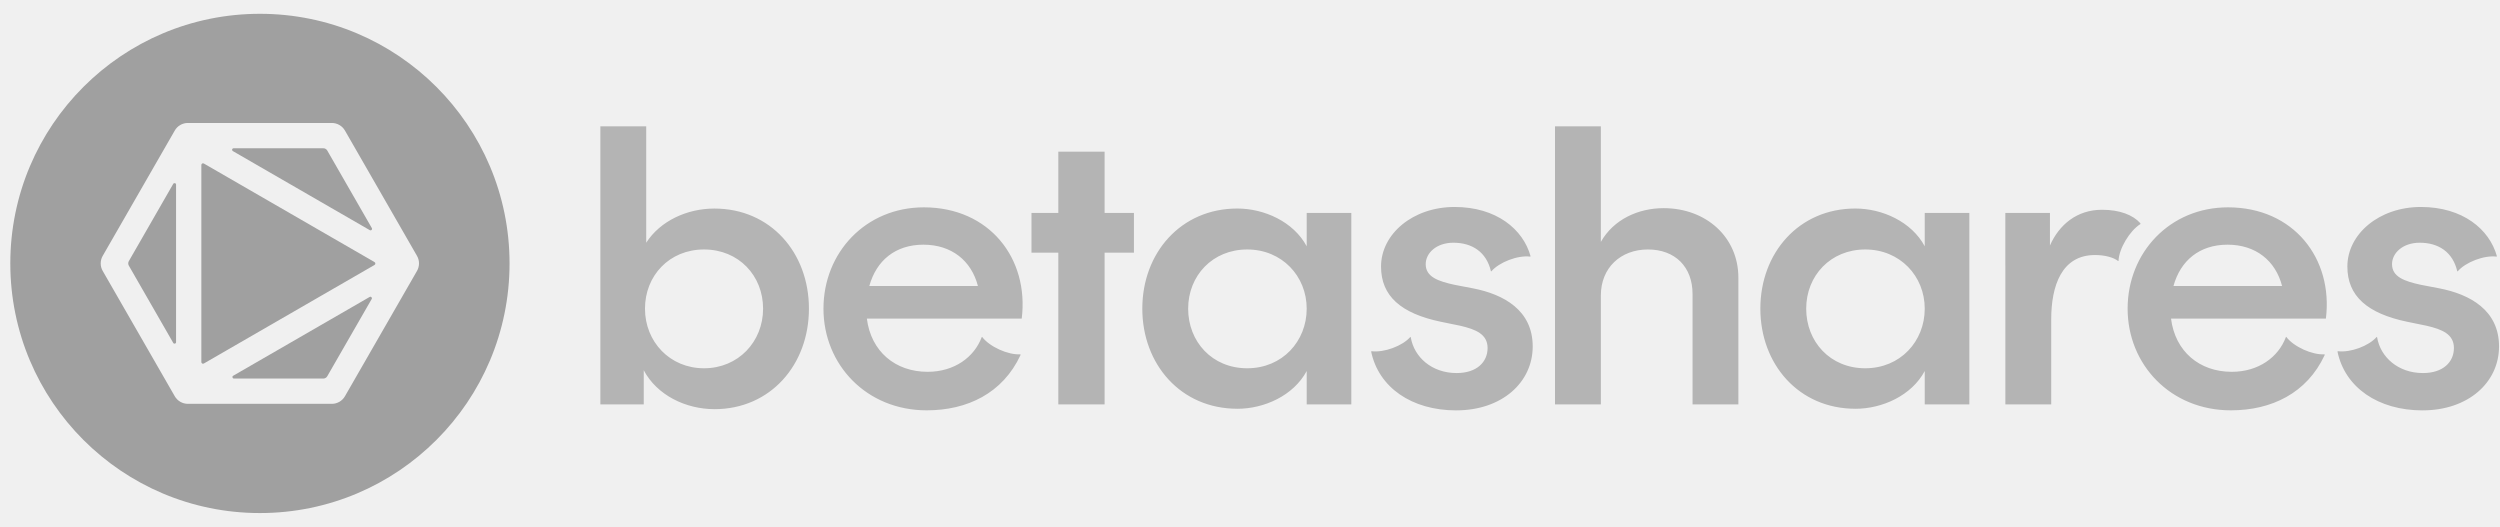
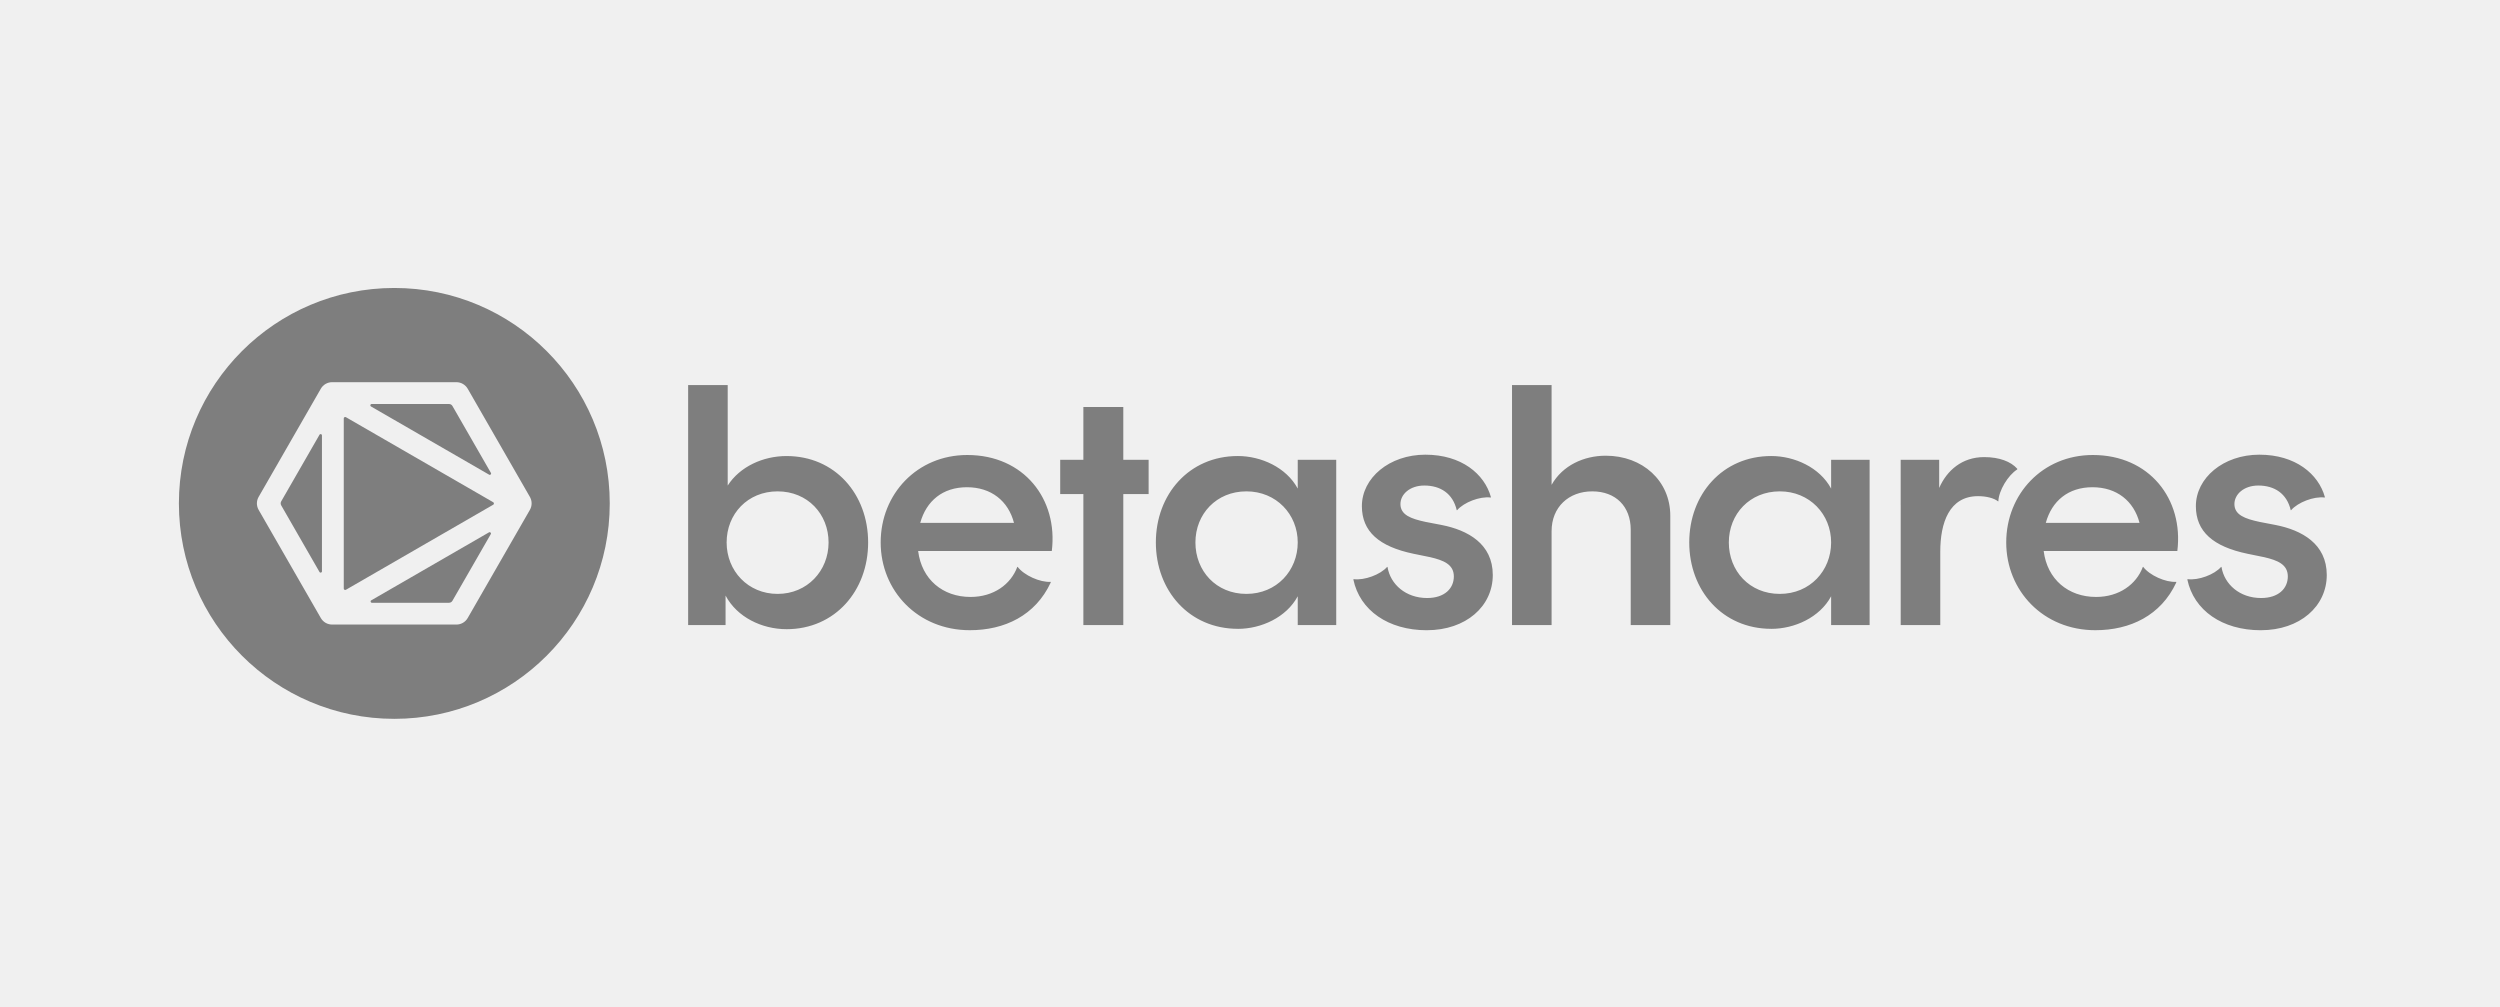
- <svg xmlns="http://www.w3.org/2000/svg" width="171" height="36" viewBox="0 0 171 36" fill="none">
-   <g clip-path="url(#clip0_117_159)">
-     <path fill-rule="evenodd" clip-rule="evenodd" d="M34.853 18.018C34.853 27.448 27.209 35.093 17.779 35.093C8.349 35.093 0.705 27.448 0.705 18.018C0.705 8.589 8.349 0.944 17.779 0.944C27.209 0.944 34.853 8.589 34.853 18.018ZM13.942 11.184C13.867 11.141 13.772 11.196 13.772 11.283V24.766C13.772 24.785 13.778 24.805 13.787 24.822C13.797 24.839 13.812 24.854 13.829 24.864C13.846 24.874 13.866 24.879 13.885 24.879C13.905 24.879 13.925 24.874 13.942 24.864L25.618 18.123C25.693 18.08 25.693 17.969 25.618 17.926L13.942 11.184ZM15.979 10.141C15.875 10.141 15.837 10.281 15.928 10.334H15.926L25.292 15.742C25.385 15.796 25.488 15.693 25.434 15.602L22.385 10.297C22.33 10.2 22.227 10.141 22.117 10.141H15.979ZM11.849 23.454C11.903 23.547 12.043 23.509 12.043 23.403V12.628C12.043 12.522 11.903 12.486 11.849 12.577L8.812 17.861C8.757 17.957 8.757 18.076 8.812 18.17L11.849 23.454ZM25.283 20.312C25.375 20.259 25.478 20.361 25.425 20.452L25.423 20.454L22.383 25.738C22.328 25.835 22.226 25.894 22.115 25.894H16.001C15.896 25.894 15.859 25.754 15.95 25.701L25.283 20.312ZM28.523 17.502C28.706 17.821 28.706 18.212 28.523 18.531L23.594 27.103C23.411 27.424 23.068 27.622 22.699 27.622H12.849C12.668 27.621 12.489 27.573 12.332 27.482C12.175 27.391 12.044 27.26 11.954 27.103L7.025 18.531C6.842 18.212 6.842 17.821 7.025 17.502L11.954 8.93C12.137 8.609 12.48 8.411 12.849 8.411H22.699C22.881 8.412 23.059 8.46 23.216 8.551C23.373 8.642 23.504 8.773 23.594 8.93L28.523 17.502Z" fill="#A0A0A0" />
-     <path fill-rule="evenodd" clip-rule="evenodd" d="M44.117 21.113C44.117 18.857 45.783 17.064 48.156 17.064C50.528 17.064 52.195 18.857 52.195 21.113C52.195 23.369 50.501 25.19 48.156 25.19C45.811 25.19 44.117 23.369 44.117 21.113ZM48.862 27.988C52.704 27.988 55.331 24.945 55.331 21.113C55.331 17.281 52.704 14.265 48.862 14.265C46.998 14.265 45.162 15.107 44.201 16.602V8.64H41.065V27.661H44.032V25.324C44.935 27.036 46.913 27.986 48.862 27.986V27.988ZM59.461 19.563C59.942 17.823 61.24 16.736 63.161 16.736C65.082 16.736 66.439 17.823 66.89 19.563H59.461ZM63.388 28.067C66.157 28.067 68.587 26.9 69.802 24.29V24.235C68.954 24.29 67.683 23.718 67.174 23.04L67.147 23.067C66.638 24.426 65.283 25.432 63.447 25.432C61.244 25.432 59.577 24.046 59.293 21.791H69.886C70.395 17.689 67.683 14.182 63.19 14.182C59.206 14.182 56.325 17.281 56.325 21.111C56.325 24.941 59.264 28.067 63.388 28.067ZM70.553 17.281H72.389V27.661H75.555V17.281H77.561V14.563H75.555V10.376H72.389V14.563H70.553V17.281ZM81.27 21.113C81.27 18.857 82.937 17.064 85.31 17.064C87.682 17.064 89.378 18.884 89.378 21.113C89.378 23.342 87.712 25.19 85.31 25.19C82.907 25.19 81.27 23.369 81.27 21.113ZM84.633 27.961C86.469 27.961 88.475 27.063 89.378 25.379V27.661H92.43V14.563H89.378V16.845C88.475 15.161 86.469 14.263 84.633 14.263C80.763 14.263 78.134 17.306 78.134 21.111C78.134 24.915 80.761 27.959 84.633 27.959V27.961ZM99.611 28.069C102.719 28.069 104.837 26.168 104.837 23.695C104.837 21.221 102.859 20.135 100.768 19.726L99.496 19.482C98.366 19.237 97.518 18.938 97.518 18.07C97.518 17.308 98.252 16.602 99.411 16.602C100.684 16.602 101.672 17.227 101.981 18.559H102.009C102.545 17.934 103.818 17.444 104.664 17.553L104.691 17.525C104.182 15.677 102.346 14.157 99.492 14.157C96.638 14.157 94.463 16.005 94.463 18.233C94.463 20.245 95.82 21.44 98.559 22.01L99.887 22.282C100.932 22.527 101.751 22.852 101.751 23.805C101.751 24.758 101.017 25.517 99.632 25.517C97.938 25.517 96.723 24.43 96.496 23.071L96.469 23.044C95.932 23.669 94.66 24.131 93.814 24.022L93.787 24.05C94.295 26.495 96.556 28.071 99.607 28.071L99.611 28.069ZM106.362 27.661H109.498V20.215C109.498 18.314 110.855 17.064 112.718 17.064C114.582 17.064 115.77 18.259 115.77 20.107V27.661H118.905V18.993C118.905 16.222 116.702 14.238 113.791 14.238C112.068 14.238 110.373 14.999 109.498 16.547V8.64H106.362V27.661ZM123.544 21.113C123.544 18.857 125.211 17.064 127.584 17.064C129.956 17.064 131.652 18.884 131.652 21.113C131.652 23.342 129.986 25.19 127.584 25.19C125.181 25.19 123.544 23.369 123.544 21.113ZM126.907 27.961C128.743 27.961 130.749 27.063 131.652 25.379V27.661H134.703V14.563H131.652V16.845C130.749 15.161 128.743 14.263 126.907 14.263C123.037 14.263 120.408 17.306 120.408 21.111C120.408 24.915 123.035 27.959 126.907 27.959V27.961ZM137.167 18.151V27.661H140.303V21.847C140.303 19.565 141.009 17.444 143.297 17.444C143.975 17.444 144.569 17.608 144.878 17.853H144.906C144.934 17.011 145.669 15.788 146.403 15.326V15.271C145.894 14.701 144.991 14.348 143.776 14.348C142.052 14.348 140.837 15.381 140.216 16.794V14.565H137.165V18.152L137.167 18.151ZM148.665 19.563C149.145 17.823 150.444 16.736 152.365 16.736C154.286 16.736 155.643 17.823 156.095 19.563H148.665ZM152.592 28.067C155.361 28.067 157.791 26.9 159.006 24.29V24.235C158.158 24.29 156.888 23.718 156.379 23.04L156.351 23.067C155.842 24.426 154.487 25.432 152.651 25.432C150.448 25.432 148.782 24.046 148.498 21.791H159.091C159.6 17.689 156.888 14.182 152.395 14.182C148.411 14.182 145.529 17.281 145.529 21.111C145.529 24.941 148.468 28.067 152.592 28.067ZM165.708 28.069C168.816 28.069 170.934 26.168 170.934 23.695C170.934 21.221 168.956 20.135 166.866 19.726L165.593 19.482C164.463 19.237 163.615 18.938 163.615 18.07C163.615 17.308 164.349 16.602 165.509 16.602C166.781 16.602 167.769 17.227 168.078 18.559H168.106C168.643 17.934 169.915 17.444 170.761 17.553L170.788 17.525C170.28 15.677 168.443 14.157 165.589 14.157C162.736 14.157 160.56 16.005 160.56 18.233C160.56 20.245 161.917 21.44 164.657 22.01L165.984 22.282C167.029 22.527 167.848 22.852 167.848 23.805C167.848 24.758 167.114 25.517 165.729 25.517C164.035 25.517 162.82 24.43 162.594 23.071L162.566 23.044C162.029 23.669 160.757 24.131 159.911 24.022L159.884 24.05C160.392 26.495 162.653 28.071 165.704 28.071L165.708 28.069Z" fill="#B4B4B4" />
+ <svg xmlns="http://www.w3.org/2000/svg" width="149" height="60" viewBox="0 0 149 60" fill="none">
+   <g clip-path="url(#clip0_2080_14366)">
+     <path fill-rule="evenodd" clip-rule="evenodd" d="M36.341 30.003C36.341 37.094 30.593 42.843 23.502 42.843C16.41 42.843 10.662 37.094 10.662 30.003C10.662 22.912 16.41 17.163 23.502 17.163C30.593 17.163 36.341 22.912 36.341 30.003ZM20.616 24.864C20.56 24.831 20.488 24.873 20.488 24.938V35.077C20.488 35.092 20.492 35.106 20.5 35.119C20.507 35.132 20.518 35.143 20.531 35.151C20.544 35.158 20.558 35.162 20.573 35.162C20.588 35.162 20.603 35.158 20.616 35.151L29.396 30.081C29.453 30.049 29.453 29.966 29.396 29.933L20.616 24.864ZM22.148 24.079C22.07 24.079 22.041 24.184 22.11 24.224H22.108L29.152 28.291C29.221 28.331 29.299 28.254 29.259 28.186L26.965 24.196C26.924 24.124 26.847 24.079 26.764 24.079H22.148ZM19.042 34.09C19.082 34.16 19.188 34.132 19.188 34.052V25.949C19.188 25.869 19.082 25.843 19.042 25.911L16.758 29.884C16.717 29.957 16.717 30.046 16.758 30.117L19.042 34.09ZM29.144 31.728C29.214 31.688 29.291 31.765 29.251 31.833L29.25 31.835L26.964 35.808C26.922 35.881 26.845 35.925 26.762 35.925H22.165C22.086 35.925 22.058 35.82 22.126 35.78L29.144 31.728ZM31.581 29.614C31.719 29.855 31.719 30.148 31.581 30.389L27.875 36.834C27.737 37.076 27.479 37.224 27.201 37.224H19.794C19.658 37.224 19.524 37.188 19.405 37.12C19.287 37.051 19.189 36.953 19.121 36.834L15.415 30.389C15.277 30.148 15.277 29.855 15.415 29.614L19.121 23.168C19.259 22.927 19.517 22.778 19.794 22.778H27.201C27.338 22.779 27.472 22.815 27.59 22.883C27.708 22.952 27.806 23.05 27.875 23.168L31.581 29.614Z" fill="#7E7E7E" />
+     <path fill-rule="evenodd" clip-rule="evenodd" d="M43.307 32.33C43.307 30.633 44.561 29.285 46.345 29.285C48.129 29.285 49.383 30.633 49.383 32.33C49.383 34.027 48.108 35.396 46.345 35.396C44.581 35.396 43.307 34.027 43.307 32.33ZM46.876 37.5C49.765 37.5 51.741 35.212 51.741 32.33C51.741 29.448 49.765 27.18 46.876 27.18C45.474 27.18 44.094 27.814 43.371 28.938V22.95H41.013V37.254H43.244V35.496C43.923 36.784 45.411 37.499 46.876 37.499V37.5ZM54.846 31.164C55.208 29.856 56.184 29.039 57.629 29.039C59.074 29.039 60.094 29.856 60.434 31.164H54.846ZM57.8 37.56C59.882 37.56 61.709 36.681 62.623 34.719V34.678C61.985 34.719 61.03 34.289 60.647 33.779L60.626 33.8C60.244 34.822 59.225 35.578 57.844 35.578C56.187 35.578 54.934 34.535 54.721 32.84H62.687C63.069 29.755 61.03 27.118 57.651 27.118C54.655 27.118 52.488 29.448 52.488 32.328C52.488 35.209 54.698 37.56 57.8 37.56ZM63.188 29.448H64.569V37.254H66.949V29.448H68.458V27.404H66.949V24.256H64.569V27.404H63.188V29.448ZM71.247 32.33C71.247 30.633 72.501 29.285 74.285 29.285C76.069 29.285 77.345 30.654 77.345 32.33C77.345 34.006 76.091 35.396 74.285 35.396C72.478 35.396 71.247 34.027 71.247 32.33ZM73.776 37.48C75.157 37.48 76.665 36.805 77.345 35.538V37.254H79.639V27.404H77.345V29.12C76.665 27.854 75.157 27.179 73.776 27.179C70.866 27.179 68.889 29.467 68.889 32.328C68.889 35.19 70.865 37.478 73.776 37.478V37.48ZM85.039 37.561C87.377 37.561 88.97 36.131 88.97 34.271C88.97 32.411 87.482 31.594 85.91 31.287L84.953 31.103C84.103 30.919 83.466 30.694 83.466 30.041C83.466 29.469 84.017 28.938 84.89 28.938C85.846 28.938 86.589 29.408 86.822 30.409H86.843C87.246 29.939 88.203 29.571 88.839 29.653L88.86 29.632C88.477 28.242 87.097 27.099 84.95 27.099C82.804 27.099 81.168 28.488 81.168 30.165C81.168 31.677 82.189 32.576 84.249 33.005L85.247 33.209C86.033 33.393 86.649 33.638 86.649 34.355C86.649 35.071 86.097 35.642 85.056 35.642C83.782 35.642 82.868 34.825 82.698 33.803L82.677 33.782C82.273 34.252 81.317 34.599 80.68 34.518L80.66 34.538C81.042 36.377 82.742 37.562 85.036 37.562L85.039 37.561ZM90.116 37.254H92.475V31.655C92.475 30.225 93.495 29.285 94.897 29.285C96.298 29.285 97.191 30.184 97.191 31.573V37.254H99.549V30.735C99.549 28.652 97.892 27.16 95.703 27.16C94.407 27.16 93.133 27.732 92.475 28.896V22.95H90.116V37.254ZM103.038 32.33C103.038 30.633 104.291 29.285 106.075 29.285C107.859 29.285 109.135 30.654 109.135 32.33C109.135 34.006 107.882 35.396 106.075 35.396C104.269 35.396 103.038 34.027 103.038 32.33ZM105.566 37.48C106.947 37.48 108.456 36.805 109.135 35.538V37.254H111.429V27.404H109.135V29.12C108.456 27.854 106.947 27.179 105.566 27.179C102.656 27.179 100.679 29.467 100.679 32.328C100.679 35.19 102.655 37.478 105.566 37.478V37.48ZM113.282 30.102V37.254H115.64V32.882C115.64 31.166 116.171 29.571 117.892 29.571C118.402 29.571 118.848 29.694 119.081 29.878H119.102C119.123 29.245 119.676 28.325 120.228 27.978V27.937C119.845 27.508 119.166 27.243 118.252 27.243C116.956 27.243 116.042 28.02 115.575 29.082V27.406H113.28V30.104L113.282 30.102ZM121.929 31.164C122.289 29.856 123.267 29.039 124.711 29.039C126.156 29.039 127.176 29.856 127.516 31.164H121.929ZM124.882 37.56C126.964 37.56 128.791 36.681 129.705 34.719V34.678C129.067 34.719 128.112 34.289 127.729 33.779L127.709 33.8C127.326 34.822 126.307 35.578 124.926 35.578C123.27 35.578 122.016 34.535 121.803 32.84H129.769C130.151 29.755 128.112 27.118 124.733 27.118C121.737 27.118 119.571 29.448 119.571 32.328C119.571 35.209 121.78 37.56 124.882 37.56ZM134.745 37.561C137.082 37.561 138.675 36.131 138.675 34.271C138.675 32.411 137.188 31.594 135.615 31.287L134.659 31.103C133.809 30.919 133.171 30.694 133.171 30.041C133.171 29.469 133.723 28.938 134.595 28.938C135.552 28.938 136.295 29.408 136.528 30.409H136.548C136.952 29.939 137.908 29.571 138.545 29.653L138.565 29.632C138.183 28.242 136.802 27.099 134.656 27.099C132.51 27.099 130.874 28.488 130.874 30.165C130.874 31.677 131.894 32.576 133.954 33.005L134.952 33.209C135.739 33.393 136.354 33.638 136.354 34.355C136.354 35.071 135.802 35.642 134.761 35.642C133.487 35.642 132.573 34.825 132.403 33.803L132.382 33.782C131.979 34.252 131.022 34.599 130.386 34.518L130.365 34.538C130.748 36.377 132.447 37.562 134.742 37.562L134.745 37.561Z" fill="#7E7E7E" />
  </g>
  <defs>
-     <clipPath id="clip0_117_159">
-       <rect width="170.384" height="34.468" fill="white" transform="translate(0.610352 0.780807)" />
+     <clipPath id="clip0_2080_14366">
+       <rect width="128.129" height="25.92" fill="white" transform="translate(10.5908 17.04)" />
    </clipPath>
  </defs>
</svg>
